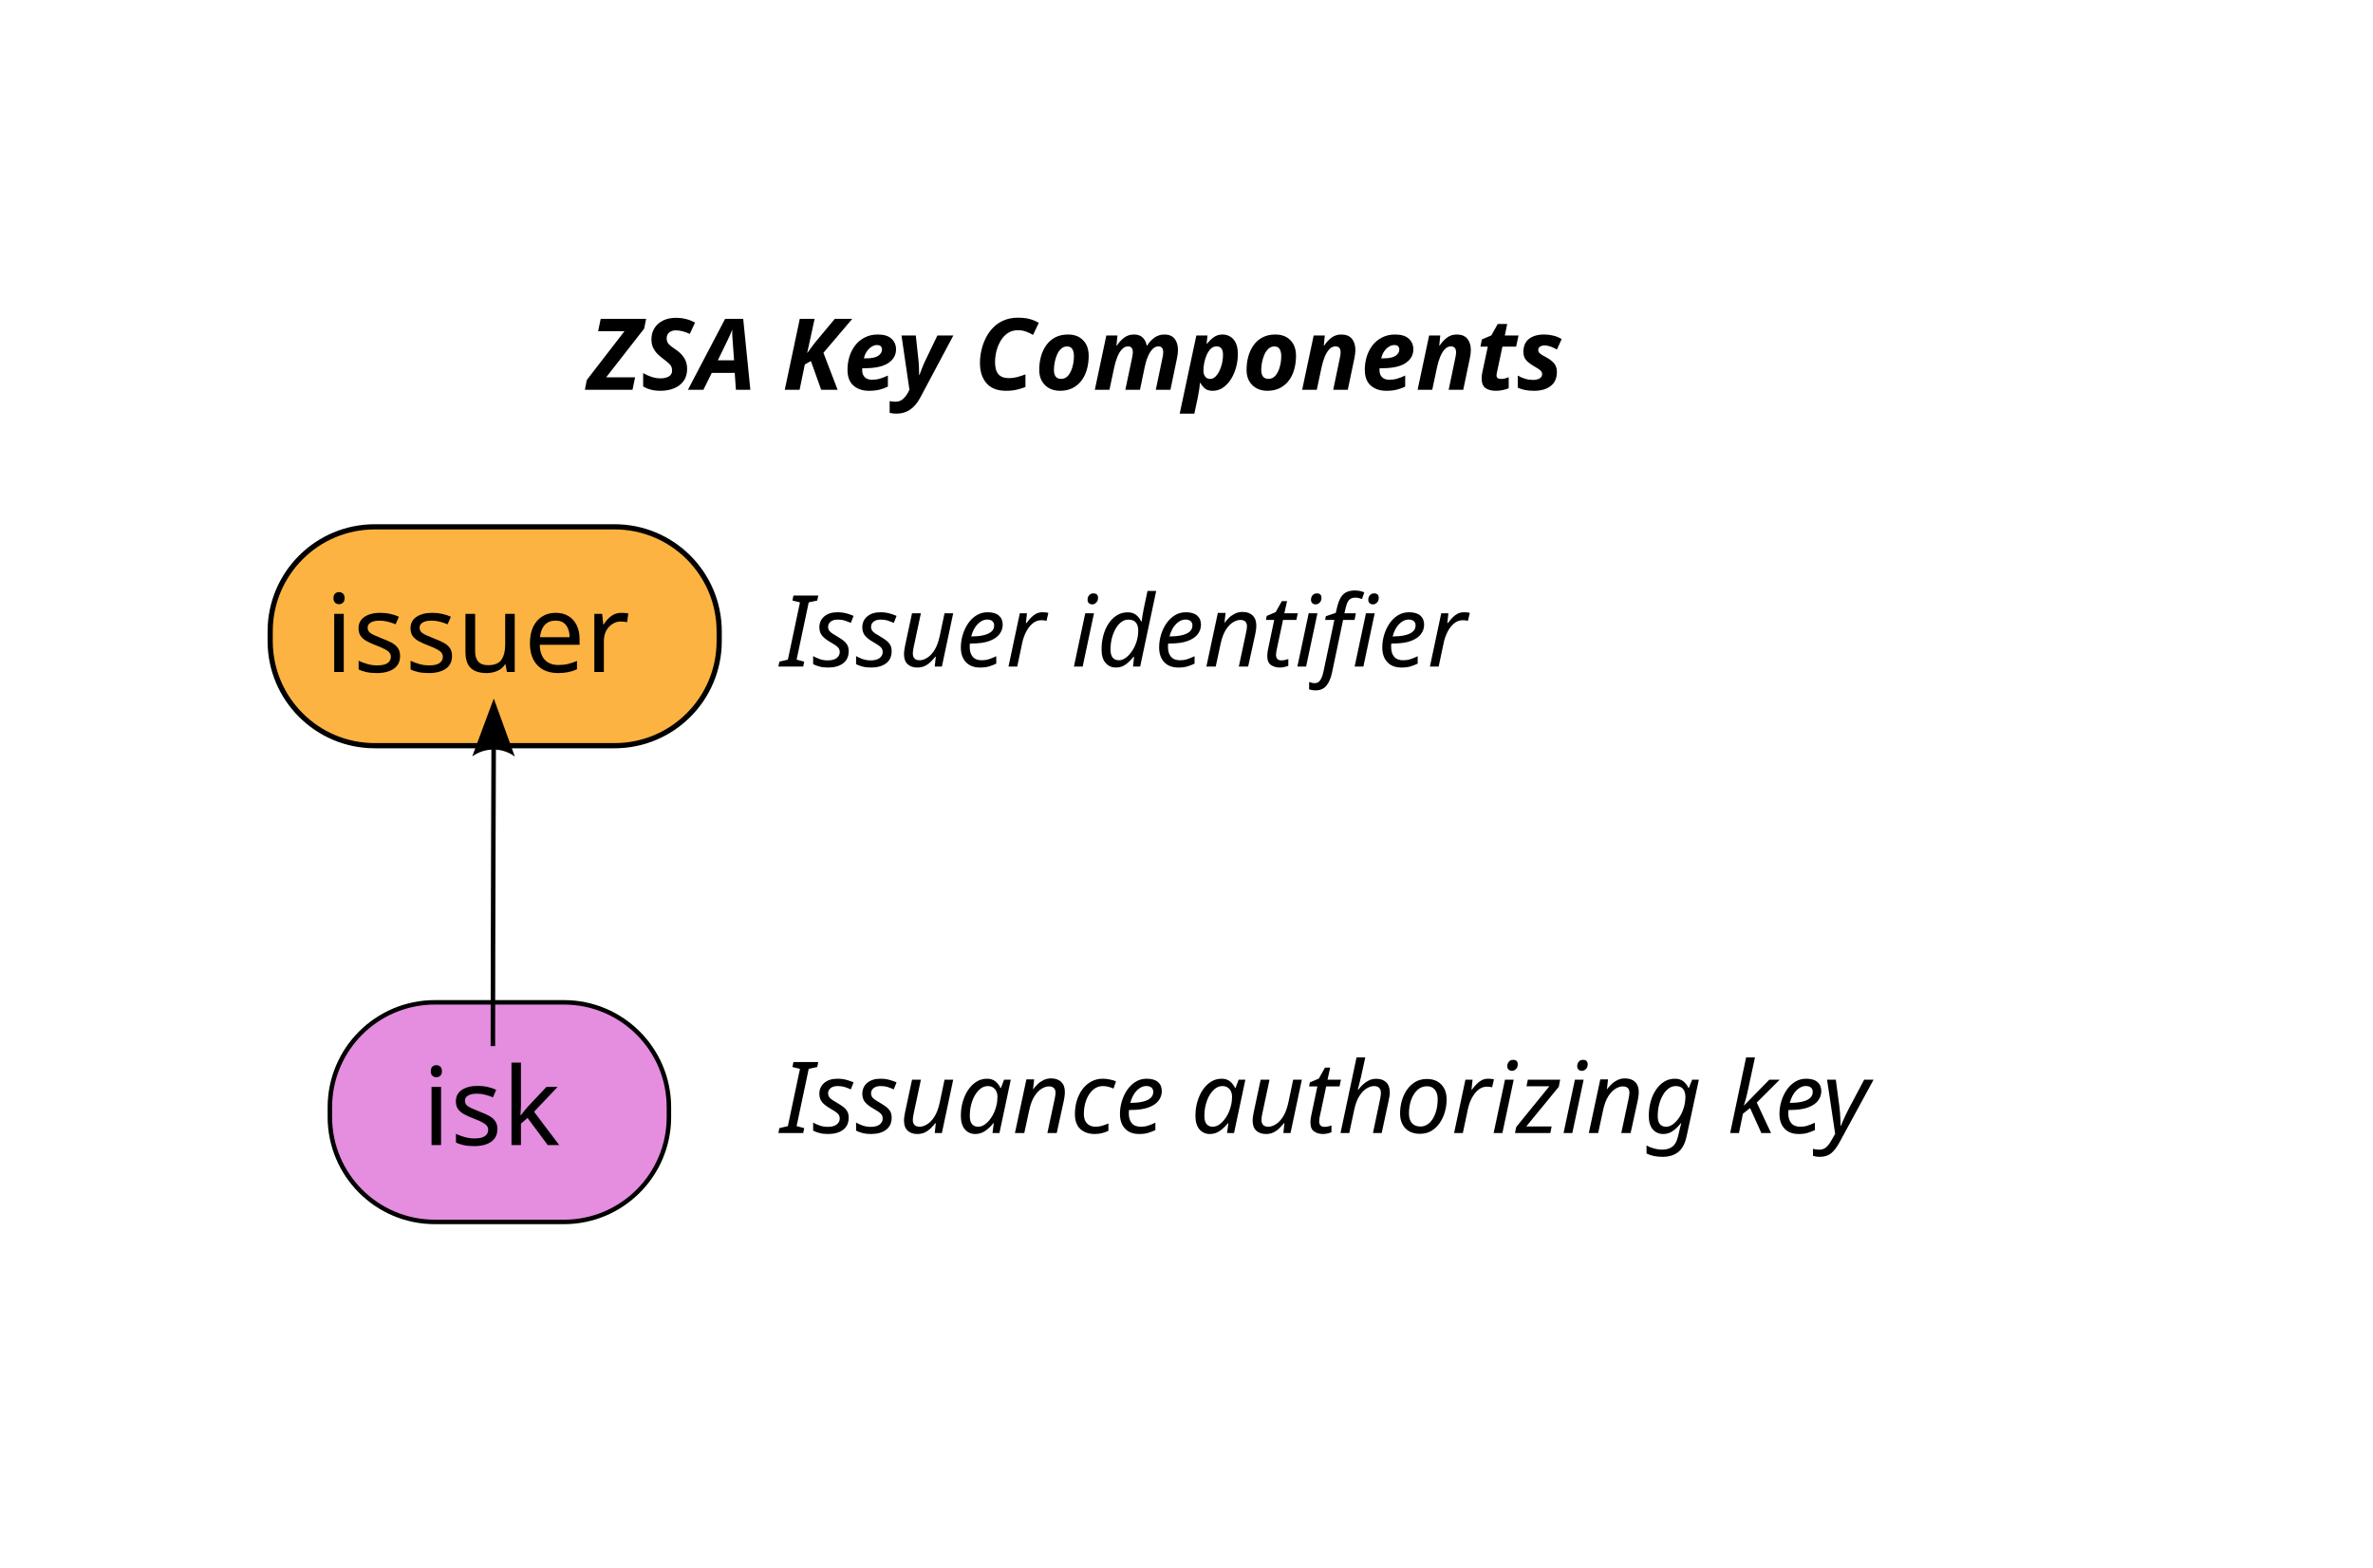
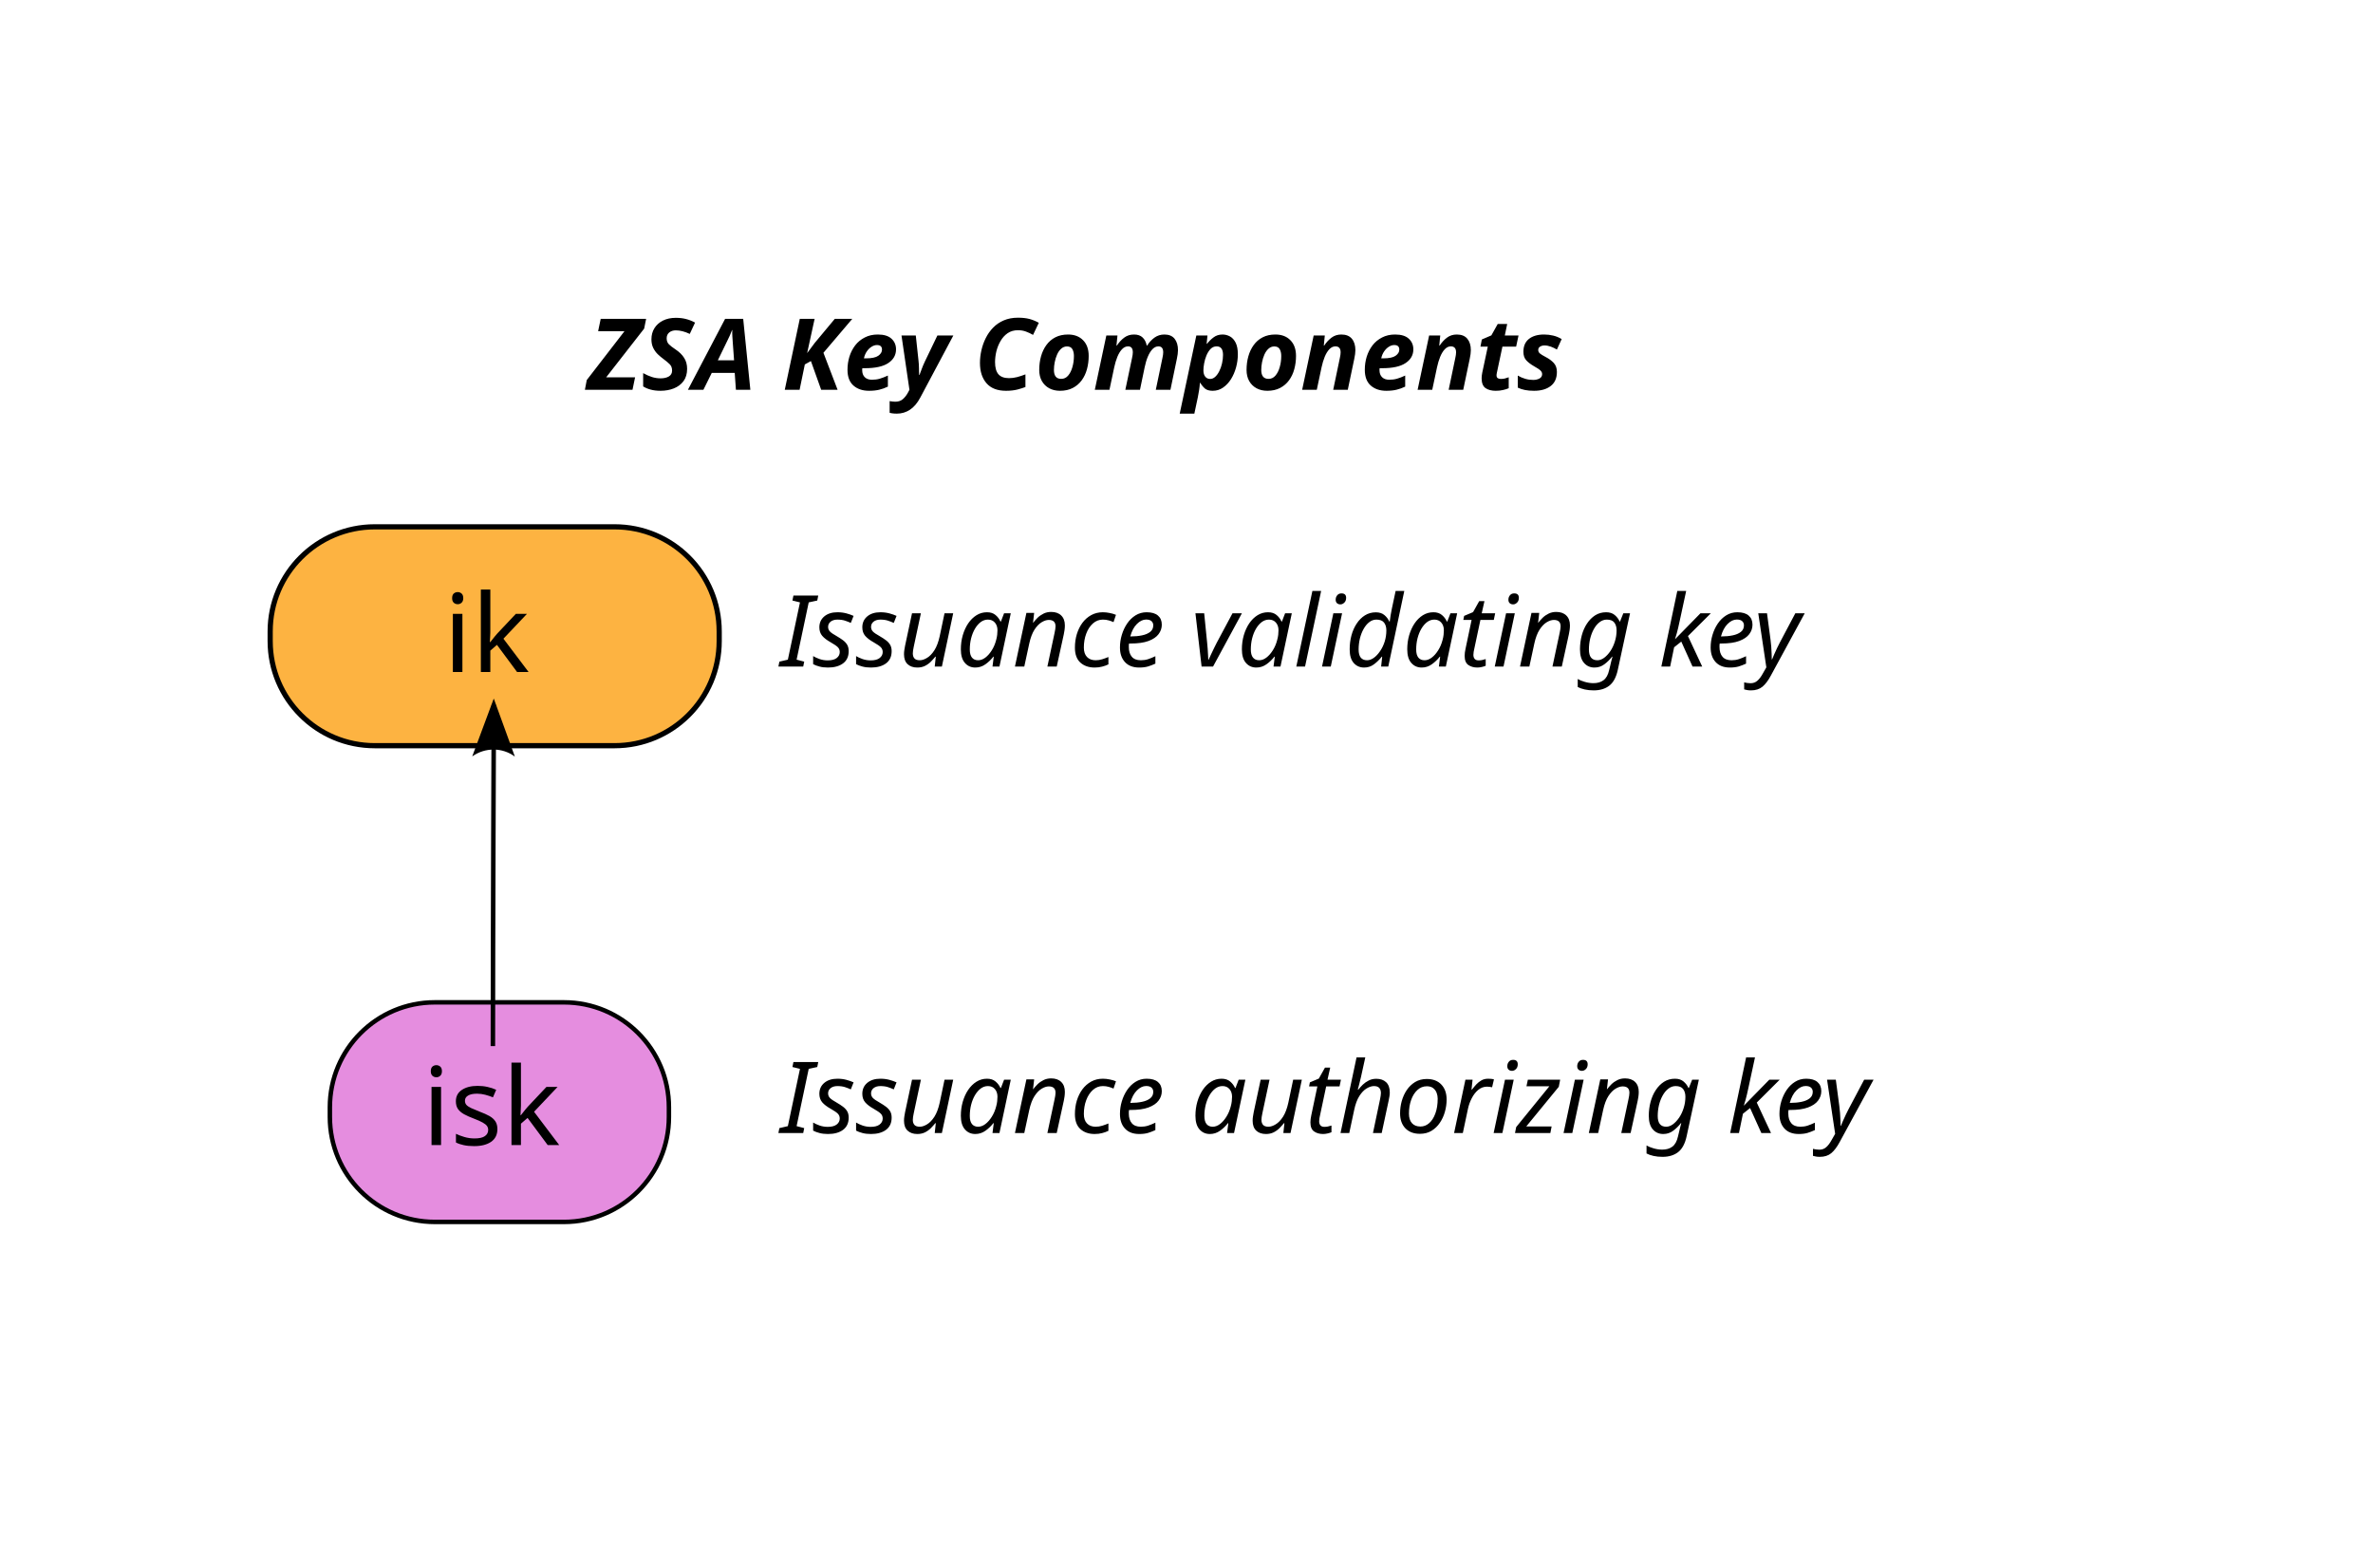
<svg xmlns="http://www.w3.org/2000/svg" width="560" height="370" id="svg2" version="1.1" xml:space="preserve">
  <defs id="defs4">
    <marker style="overflow:visible" id="Arrow2Lend" refX="0" refY="0" orient="auto">
      <path d="M -11.403,-4.733 1.417,-0.019 -11.403,4.695 c 2.048,-2.783 2.036,-6.591 10e-7,-9.428 z" style="fill-rule:evenodd;stroke-width:0.733;stroke-linejoin:round" id="path4007" />
    </marker>
    <marker style="overflow:visible" id="Arrow1Mend" refX="0" refY="0" orient="auto">
      <path style="fill-rule:evenodd;stroke:#000000;stroke-width:0.427pt" d="M -4.267,0 -6.4,2.133 1.067,0 -6.4,-2.133 Z" id="path3995" />
    </marker>
    <marker style="overflow:visible" id="Arrow1Mend-7" refX="0" refY="0" orient="auto">
      <path style="fill-rule:evenodd;stroke:#000000;stroke-width:0.427pt" d="M -4.267,0 -6.4,2.133 1.067,0 -6.4,-2.133 Z" id="path3995-1" />
    </marker>
    <marker style="overflow:visible" id="Arrow1Mend-3" refX="0" refY="0" orient="auto">
      <path style="fill-rule:evenodd;stroke:#000000;stroke-width:0.427pt" d="M -4.267,0 -6.4,2.133 1.067,0 -6.4,-2.133 Z" id="path3995-3" />
    </marker>
    <marker style="overflow:visible" id="Arrow1Mend-3A" refX="0" refY="0" orient="auto">
      <path style="fill:#f10090;fill-rule:evenodd;stroke:#f10090;stroke-width:0.427pt" d="M -4.267,0 -6.4,2.133 1.067,0 -6.4,-2.133 Z" id="path4669" />
    </marker>
    <marker style="overflow:visible" id="Arrow1Mendq" refX="0" refY="0" orient="auto">
      <path style="fill:#000000;fill-rule:evenodd;stroke:#000000;stroke-width:0.427pt" d="M -4.267,0 -6.4,2.133 1.067,0 -6.4,-2.133 Z" id="path4767" />
    </marker>
    <marker style="overflow:visible" id="Arrow1MendJ" refX="0" refY="0" orient="auto">
      <path style="fill:#000000;fill-rule:evenodd;stroke:#000000;stroke-width:0.427pt" d="M -4.267,0 -6.4,2.133 1.067,0 -6.4,-2.133 Z" id="path4770" />
    </marker>
    <marker style="overflow:visible" id="Arrow1Mend-3A2" refX="0" refY="0" orient="auto">
      <path style="fill:#f10090;fill-rule:evenodd;stroke:#f10090;stroke-width:0.427pt" d="M -4.267,0 -6.4,2.133 1.067,0 -6.4,-2.133 Z" id="path4773" />
    </marker>
    <marker style="overflow:visible" id="Arrow2Lendh" refX="0" refY="0" orient="auto">
      <path d="M -11.403,-4.733 1.417,-0.019 -11.403,4.695 c 2.048,-2.783 2.036,-6.591 10e-7,-9.428 z" style="fill:#f10090;fill-rule:evenodd;stroke:#f10090;stroke-width:0.733;stroke-linejoin:round" id="path5670" />
    </marker>
    <marker style="overflow:visible" id="Arrow2Lend-2" refX="0" refY="0" orient="auto">
      <path d="M -11.403,-4.733 1.417,-0.019 -11.403,4.695 c 2.048,-2.783 2.036,-6.591 10e-7,-9.428 z" style="fill-rule:evenodd;stroke-width:0.733;stroke-linejoin:round" id="path4007-6" />
    </marker>
    <marker style="overflow:visible" id="Arrow2Lend-2-8" refX="0" refY="0" orient="auto">
      <path d="M -11.403,-4.733 1.417,-0.019 -11.403,4.695 c 2.048,-2.783 2.036,-6.591 10e-7,-9.428 z" style="fill-rule:evenodd;stroke-width:0.733;stroke-linejoin:round" id="path4007-6-7" />
    </marker>
  </defs>
  <g id="layer1" transform="translate(0,-752.5196)">
    <rect ry="24.768" y="989.073" x="77.844" height="51.821" width="80.012" id="rect2985-9-36-9-2" style="fill:#e58ddf;fill-opacity:1;stroke:#000000;stroke-width:1.055;stroke-miterlimit:4;stroke-dasharray:none;stroke-dashoffset:0;stroke-opacity:1" />
    <rect ry="24.686" y="876.851" x="63.759" height="51.65" width="105.963" id="rect2985-9-7-8" style="fill:#fdb341;fill-opacity:1;stroke:#000000;stroke-width:1.226;stroke-miterlimit:4;stroke-dasharray:none;stroke-dashoffset:0;stroke-opacity:1" />
    <text id="text3850" y="909.824" x="184.16" style="font-style:italic;font-variant:normal;font-weight:normal;font-stretch:normal;font-size:19.2px;line-height:125%;font-family:Serif;-inkscape-font-specification:'Serif Italic';letter-spacing:0px;word-spacing:0px;fill:#000000;fill-opacity:1;stroke:none;stroke-width:1.067" xml:space="preserve">
-       <tspan style="font-style:italic;font-variant:normal;font-weight:normal;font-stretch:normal;font-size:23.467px;font-family:Quattrocento;-inkscape-font-specification:'Quattrocento Italic';stroke-width:1.067" y="909.824" x="184.16" id="tspan3852">Issuer identifier</tspan>
+       <tspan style="font-style:italic;font-variant:normal;font-weight:normal;font-stretch:normal;font-size:23.467px;font-family:Quattrocento;-inkscape-font-specification:'Quattrocento Italic';stroke-width:1.067" y="909.824" x="184.16" id="tspan3852">Issuance validating key</tspan>
    </text>
    <text id="text3850-7" y="844.51" x="138.731" style="font-style:italic;font-variant:normal;font-weight:normal;font-stretch:normal;font-size:19.2px;line-height:125%;font-family:Serif;-inkscape-font-specification:'Serif Italic';letter-spacing:0px;word-spacing:0px;fill:#000000;fill-opacity:1;stroke:none;stroke-width:1.067" xml:space="preserve">
      <tspan style="font-style:italic;font-variant:normal;font-weight:bold;font-stretch:normal;font-size:23.467px;font-family:Quattrocento;-inkscape-font-specification:'Quattrocento Italic';stroke-width:1.067" y="844.51" x="138.731" id="tspan3852-97">ZSA Key Components</tspan>
    </text>
    <text id="text3755-6" y="1022.754" x="99.665" style="font-style:normal;font-weight:normal;font-size:25.6px;line-height:125%;font-family:Sans;letter-spacing:0px;word-spacing:0px;fill:#000000;fill-opacity:1;stroke:none;stroke-width:1.067" xml:space="preserve">
      <tspan y="1022.754" x="99.665" id="tspan3757-7" style="stroke-width:1.067">isk</tspan>
    </text>
-     <text id="text3755-6-6" y="911.113" x="76.699" style="font-style:normal;font-weight:normal;font-size:25.6px;line-height:125%;font-family:Sans;letter-spacing:0px;word-spacing:0px;fill:#000000;fill-opacity:1;stroke:none;stroke-width:1.067" xml:space="preserve">
-       <tspan y="911.113" x="76.699" id="tspan3757-7-0" style="stroke-width:1.067">issuer</tspan>
+     <text id="text3755-6-6" y="911.113" x="104.699" style="font-style:normal;font-variant:normal;font-weight:normal;font-stretch:normal;font-size:25.6px;line-height:125%;font-family:Sans;-inkscape-font-specification:'Sans, Normal';font-variant-ligatures:normal;font-variant-caps:normal;font-variant-numeric:normal;font-variant-east-asian:normal;letter-spacing:0px;word-spacing:0px;fill:#000000;fill-opacity:1;stroke:none;stroke-width:1.067" xml:space="preserve">
+       <tspan id="tspan200" x="104.699" y="911.113">ik</tspan>
    </text>
    <text id="text3850-3-0" y="1019.912" x="184.16" style="font-style:italic;font-variant:normal;font-weight:normal;font-stretch:normal;font-size:19.2px;line-height:125%;font-family:Serif;-inkscape-font-specification:'Serif Italic';letter-spacing:0px;word-spacing:0px;fill:#000000;fill-opacity:1;stroke:none;stroke-width:1.067" xml:space="preserve">
      <tspan style="font-style:italic;font-variant:normal;font-weight:normal;font-stretch:normal;font-size:23.467px;font-family:Quattrocento;-inkscape-font-specification:'Quattrocento Italic';stroke-width:1.067" y="1019.912" x="184.16" id="tspan3852-9-93">Issuance authorizing key</tspan>
    </text>
    <path id="path3980-1" d="m 116.315,999.401 c -0.003,-22.79 0.224,-80.516 0.224,-80.516" style="fill:none;stroke:#000000;stroke-width:1.067px;stroke-linecap:butt;stroke-linejoin:miter;stroke-opacity:1;marker-end:url(#Arrow2Lend-2)" />
  </g>
</svg>
